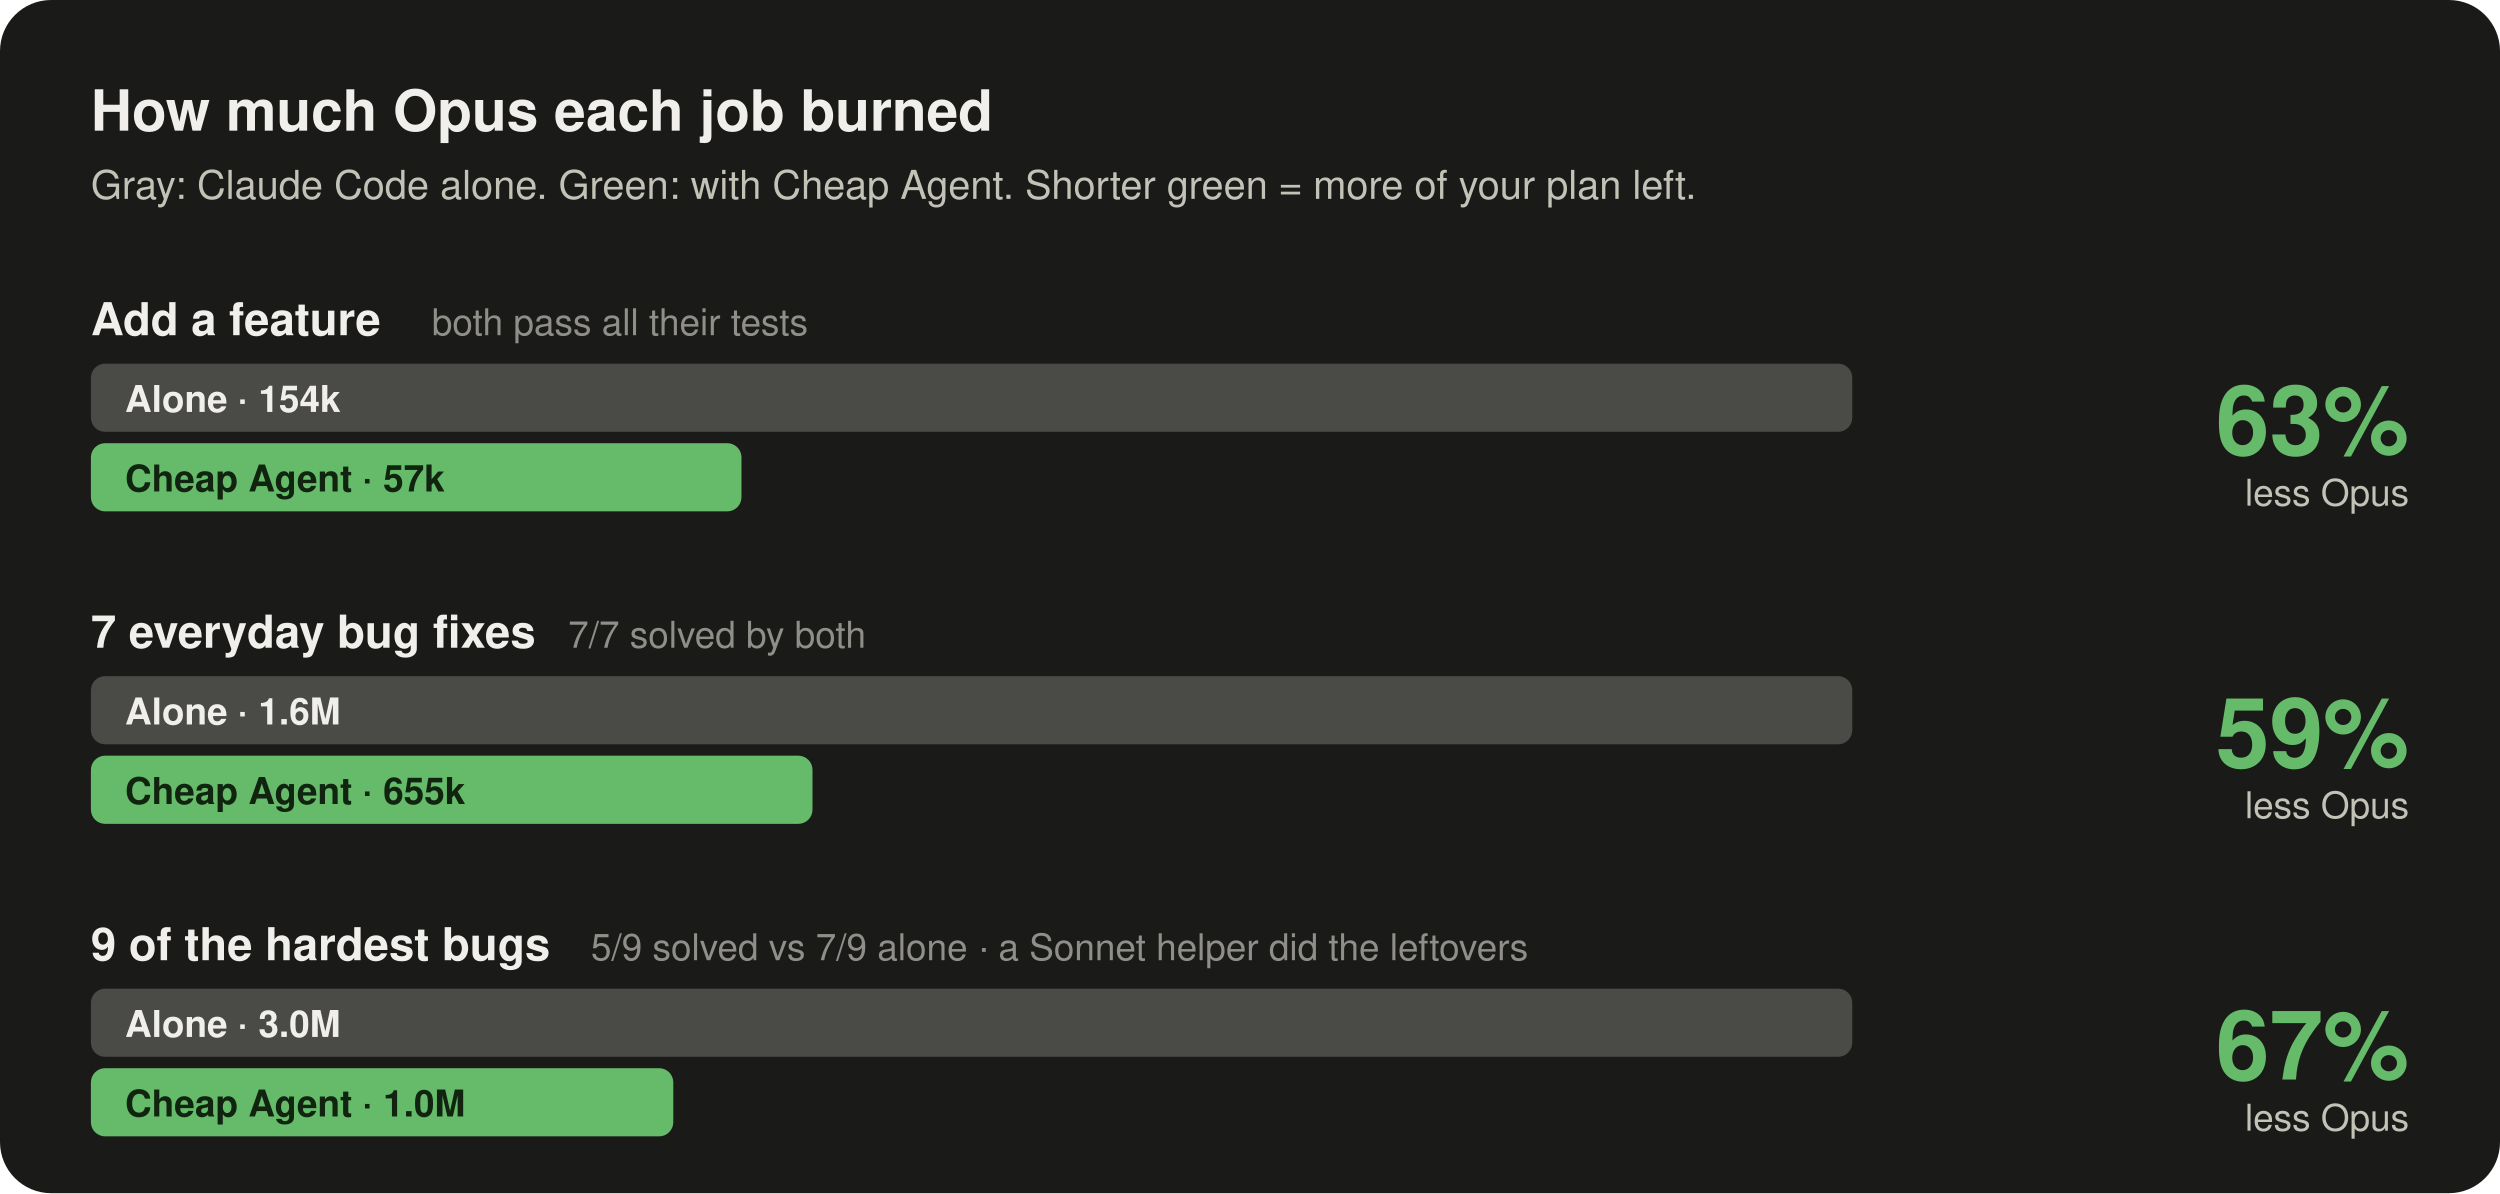
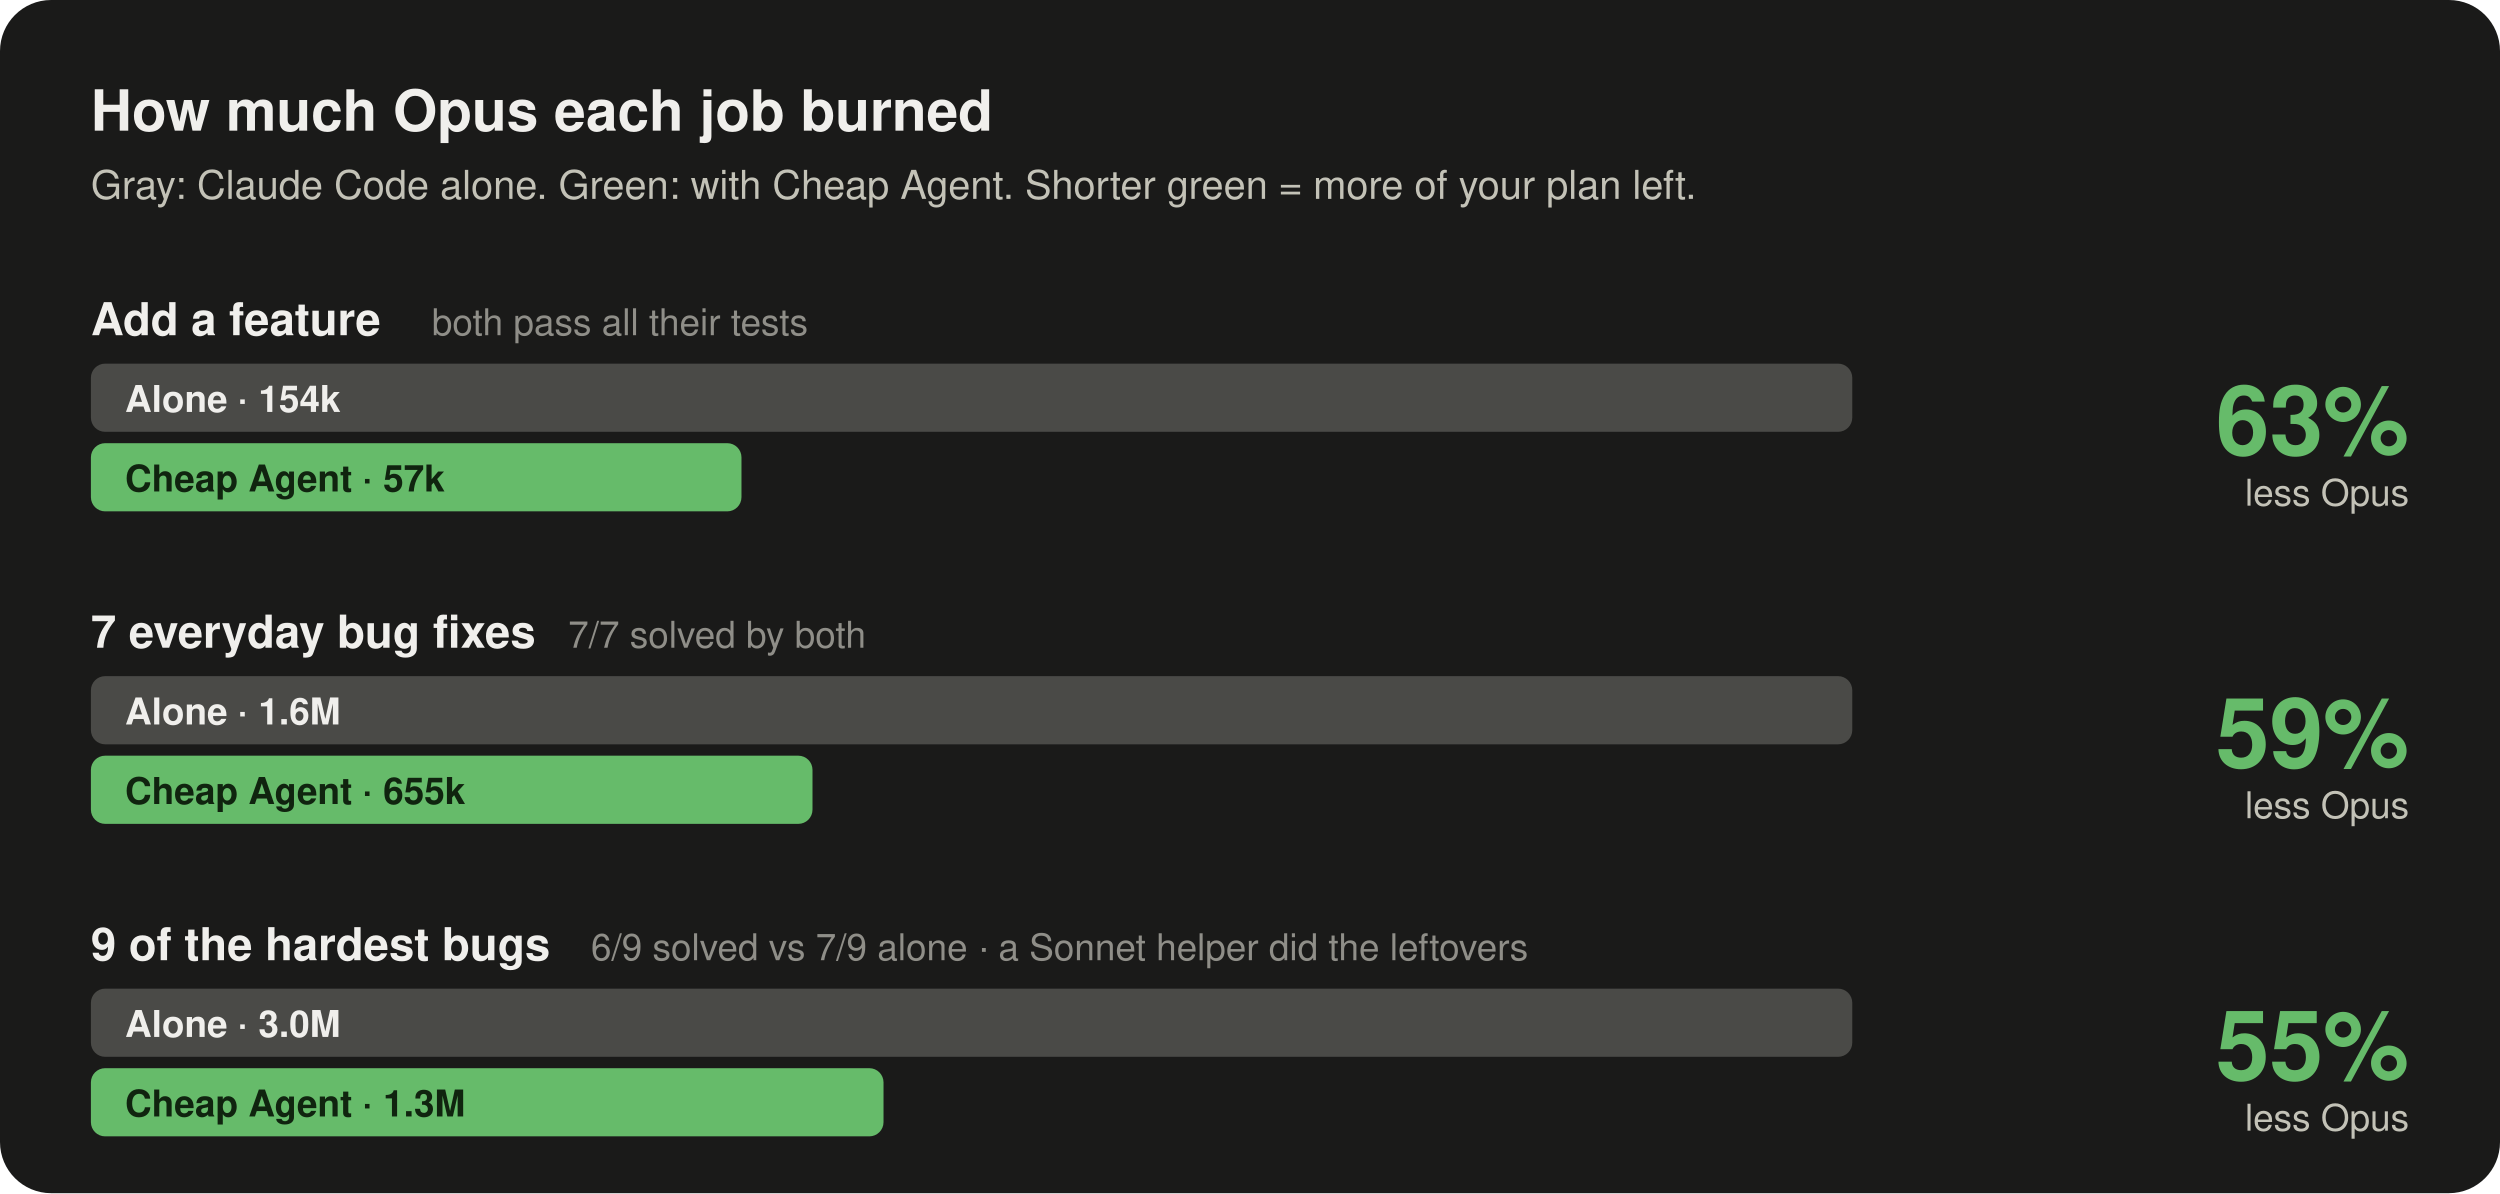
- <svg xmlns="http://www.w3.org/2000/svg" width="880" height="420" viewBox="0 0 880 420" role="img" aria-label="Opus tokens used, Claude Code alone versus with Cheap Agent. Adding a feature: 154k versus 57k, 63 percent less, both pass all tests. 7 everyday bug fixes: 1.6M versus 655k, 59 percent less, 7 of 7 solved by both. 9 of the hardest bugs: 3.0M versus 1.0M, 67 percent less, 5 of 9 solved versus 7 of 9, with a Sonnet helper finishing what the cheap model could not.">
+ <svg xmlns="http://www.w3.org/2000/svg" width="880" height="420" viewBox="0 0 880 420" role="img" aria-label="Opus tokens used, Claude Code alone versus with Cheap Agent. Adding a feature: 154k versus 57k, 63 percent less, both pass all tests. 7 everyday bug fixes: 1.6M versus 655k, 59 percent less, 7 of 7 solved by both. 9 of the hardest bugs: 3.0M versus 1.3M, 55 percent less, 6 of 9 solved versus 7 of 9, with a Sonnet helper finishing what the cheap model could not.">
  <style>
    text { font-family: -apple-system, BlinkMacSystemFont, "Segoe UI", Helvetica, Arial, sans-serif; }
    .t { fill: #f0efec; font-size: 20px; font-weight: 700; }
    .s { fill: #c3c2b7; font-size: 14px; }
    .row { fill: #f0efec; font-size: 16px; font-weight: 700; }
    .note { fill: #8f8e88; font-size: 13px; }
    .inb { fill: #10240f; font-size: 13px; font-weight: 700; }
    .in { fill: #f0efec; font-size: 13px; font-weight: 600; }
    .big { fill: #66BB6A; font-size: 34px; font-weight: 800; }
    .less { fill: #c3c2b7; font-size: 13px; }
  </style>
  <rect width="880" height="420" rx="18" fill="#1a1a19" />
  <text x="32" y="46" class="t">How much Opus each job burned</text>
  <text x="32" y="70" class="s">Gray: Claude Code alone. Green: with Cheap Agent. Shorter green = more of your plan left.</text>
  <text x="32" y="118" class="row">Add a feature</text>
  <text x="152" y="118" class="note">both pass all their tests</text>
  <rect x="32" y="128" width="620" height="24" rx="5" fill="#4a4a47" />
  <text x="44" y="145" class="in">Alone · 154k</text>
  <rect x="32" y="156" width="229" height="24" rx="5" fill="#66BB6A" />
  <text x="44" y="173" class="inb">Cheap Agent · 57k</text>
  <text x="848" y="160" class="big" text-anchor="end">63%</text>
  <text x="848" y="178" class="less" text-anchor="end">less Opus</text>
  <text x="32" y="228" class="row">7 everyday bug fixes</text>
  <text x="200" y="228" class="note">7/7 solved by both</text>
  <rect x="32" y="238" width="620" height="24" rx="5" fill="#4a4a47" />
  <text x="44" y="255" class="in">Alone · 1.6M</text>
  <rect x="32" y="266" width="254" height="24" rx="5" fill="#66BB6A" />
  <text x="44" y="283" class="inb">Cheap Agent · 655k</text>
  <text x="848" y="270" class="big" text-anchor="end">59%</text>
  <text x="848" y="288" class="less" text-anchor="end">less Opus</text>
  <text x="32" y="338" class="row">9 of the hardest bugs</text>
-   <text x="208" y="338" class="note">5/9 solved vs 7/9 alone · a Sonnet helper did the leftovers</text>
+   <text x="208" y="338" class="note">6/9 solved vs 7/9 alone · a Sonnet helper did the leftovers</text>
  <rect x="32" y="348" width="620" height="24" rx="5" fill="#4a4a47" />
  <text x="44" y="365" class="in">Alone · 3.0M</text>
-   <rect x="32" y="376" width="205" height="24" rx="5" fill="#66BB6A" />
-   <text x="44" y="393" class="inb">Cheap Agent · 1.0M</text>
-   <text x="848" y="380" class="big" text-anchor="end">67%</text>
+   <rect x="32" y="376" width="279" height="24" rx="5" fill="#66BB6A" />
+   <text x="44" y="393" class="inb">Cheap Agent · 1.3M</text>
+   <text x="848" y="380" class="big" text-anchor="end">55%</text>
  <text x="848" y="398" class="less" text-anchor="end">less Opus</text>
</svg>
